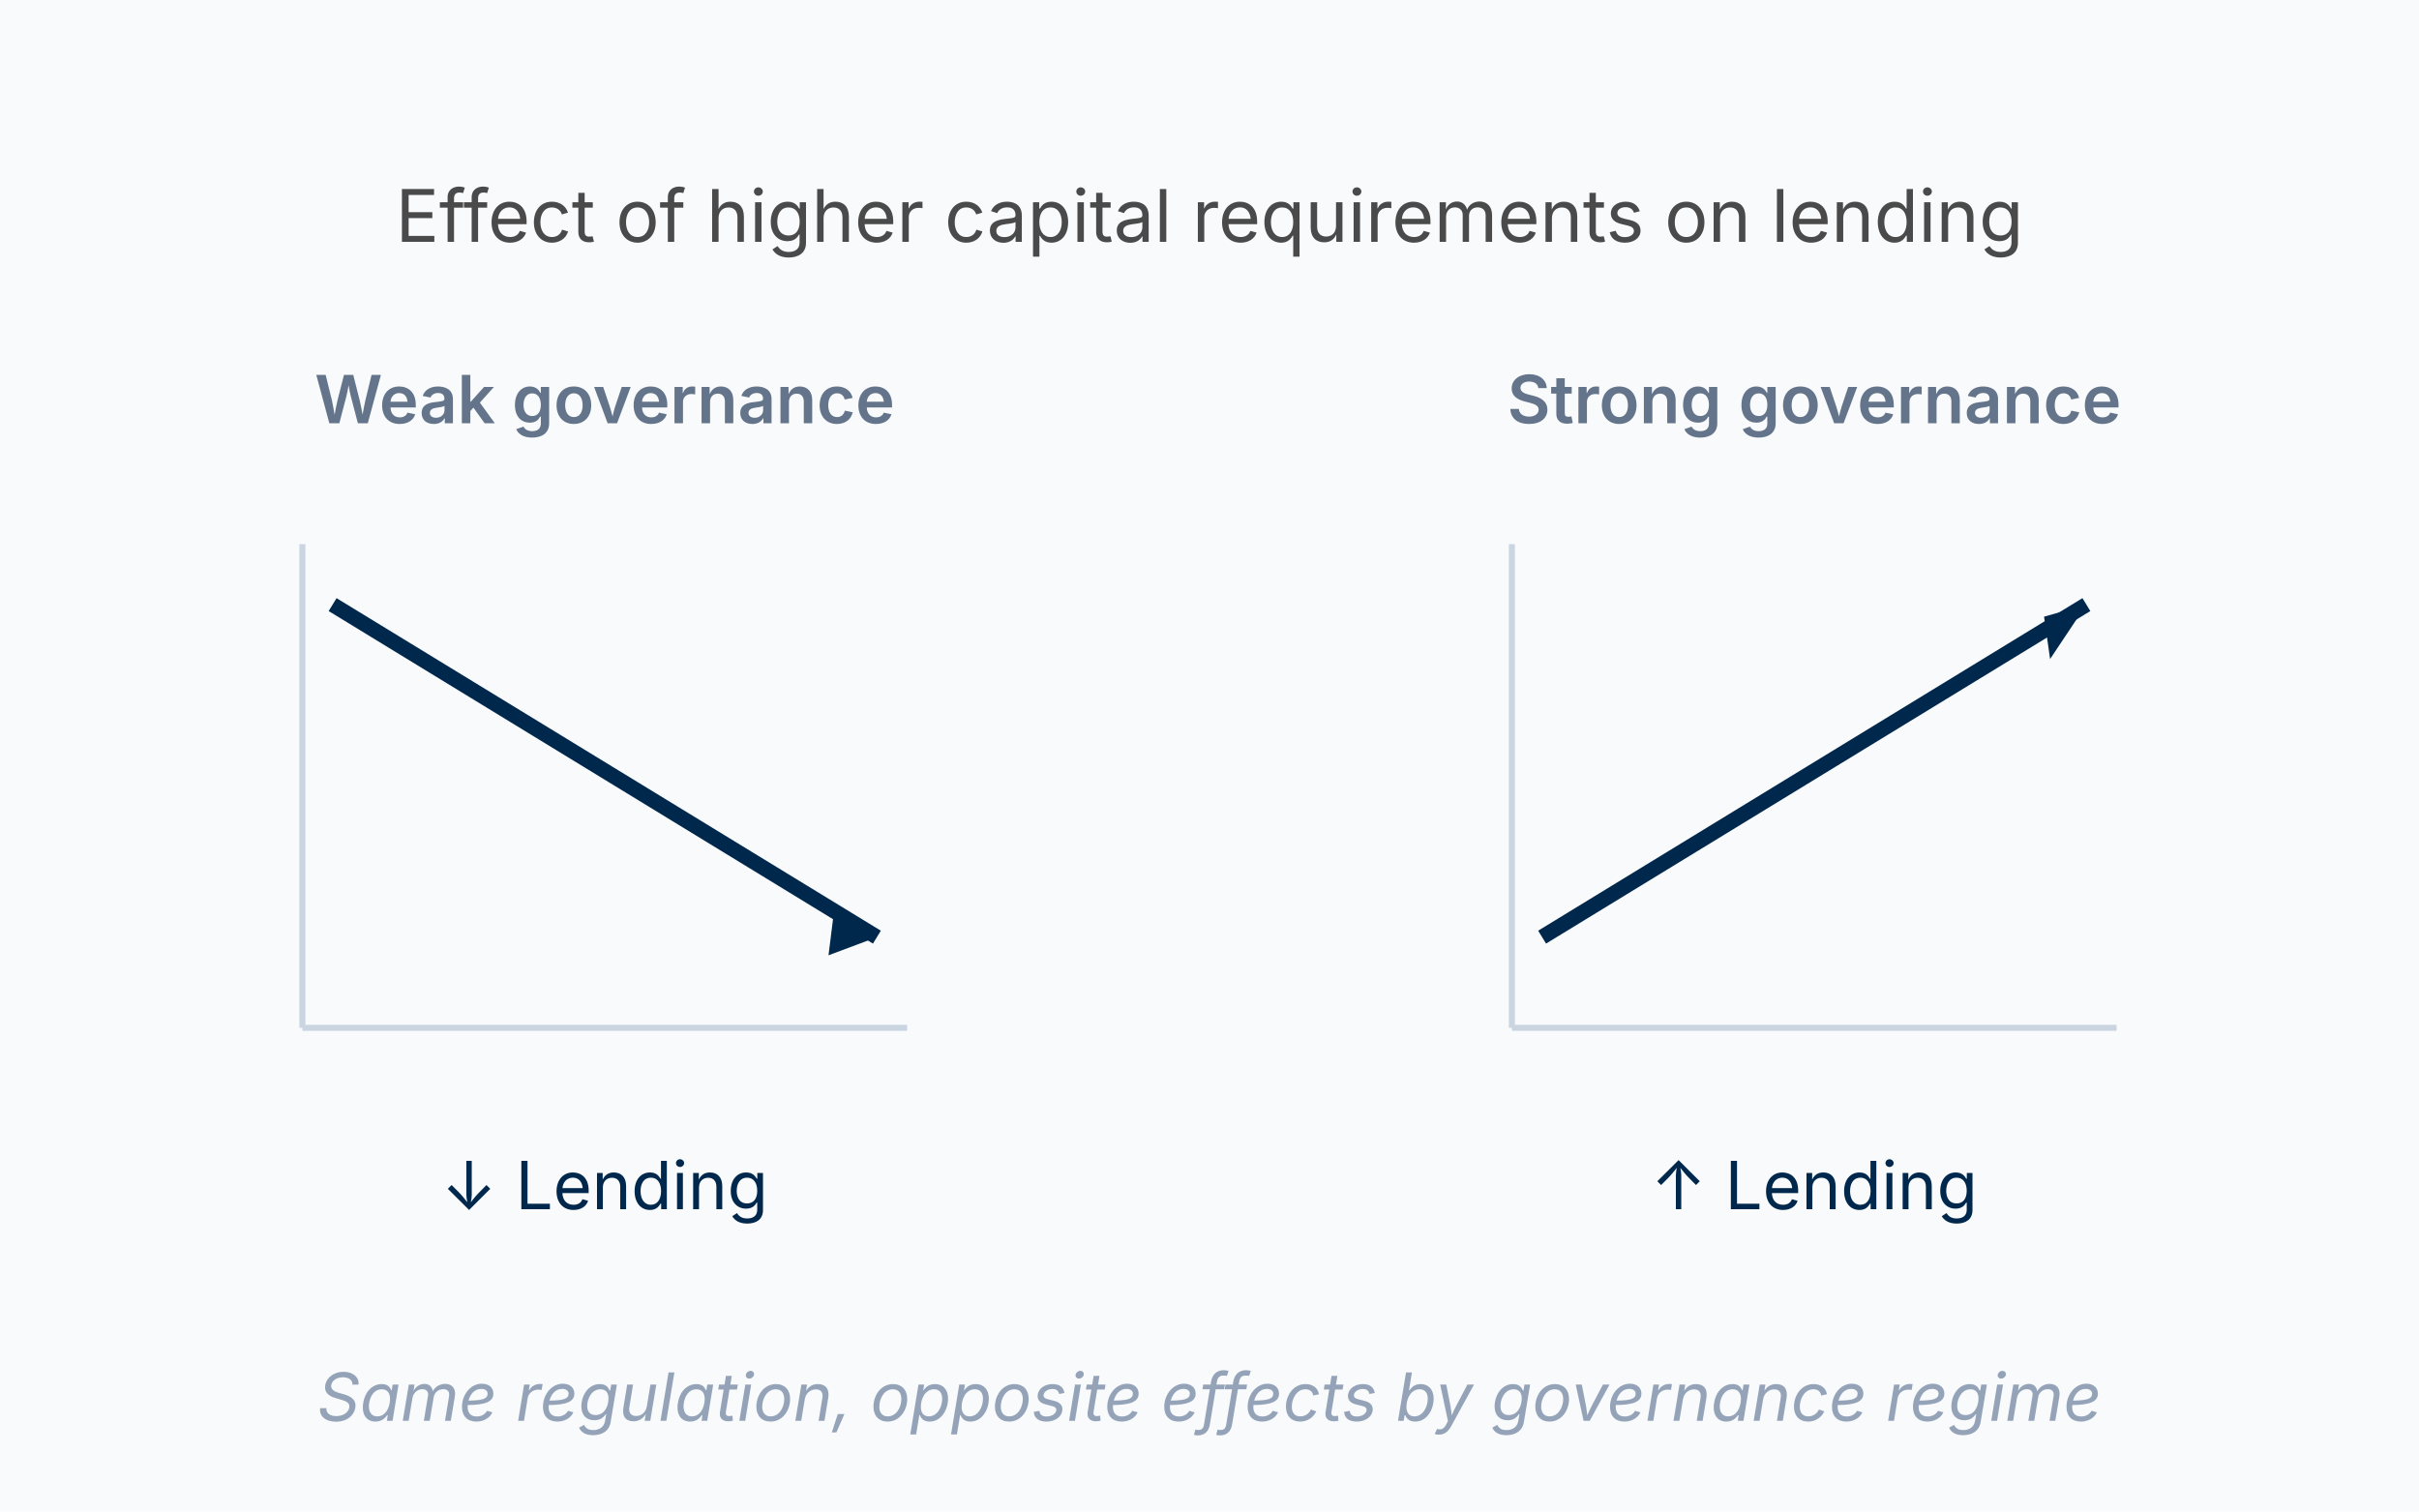
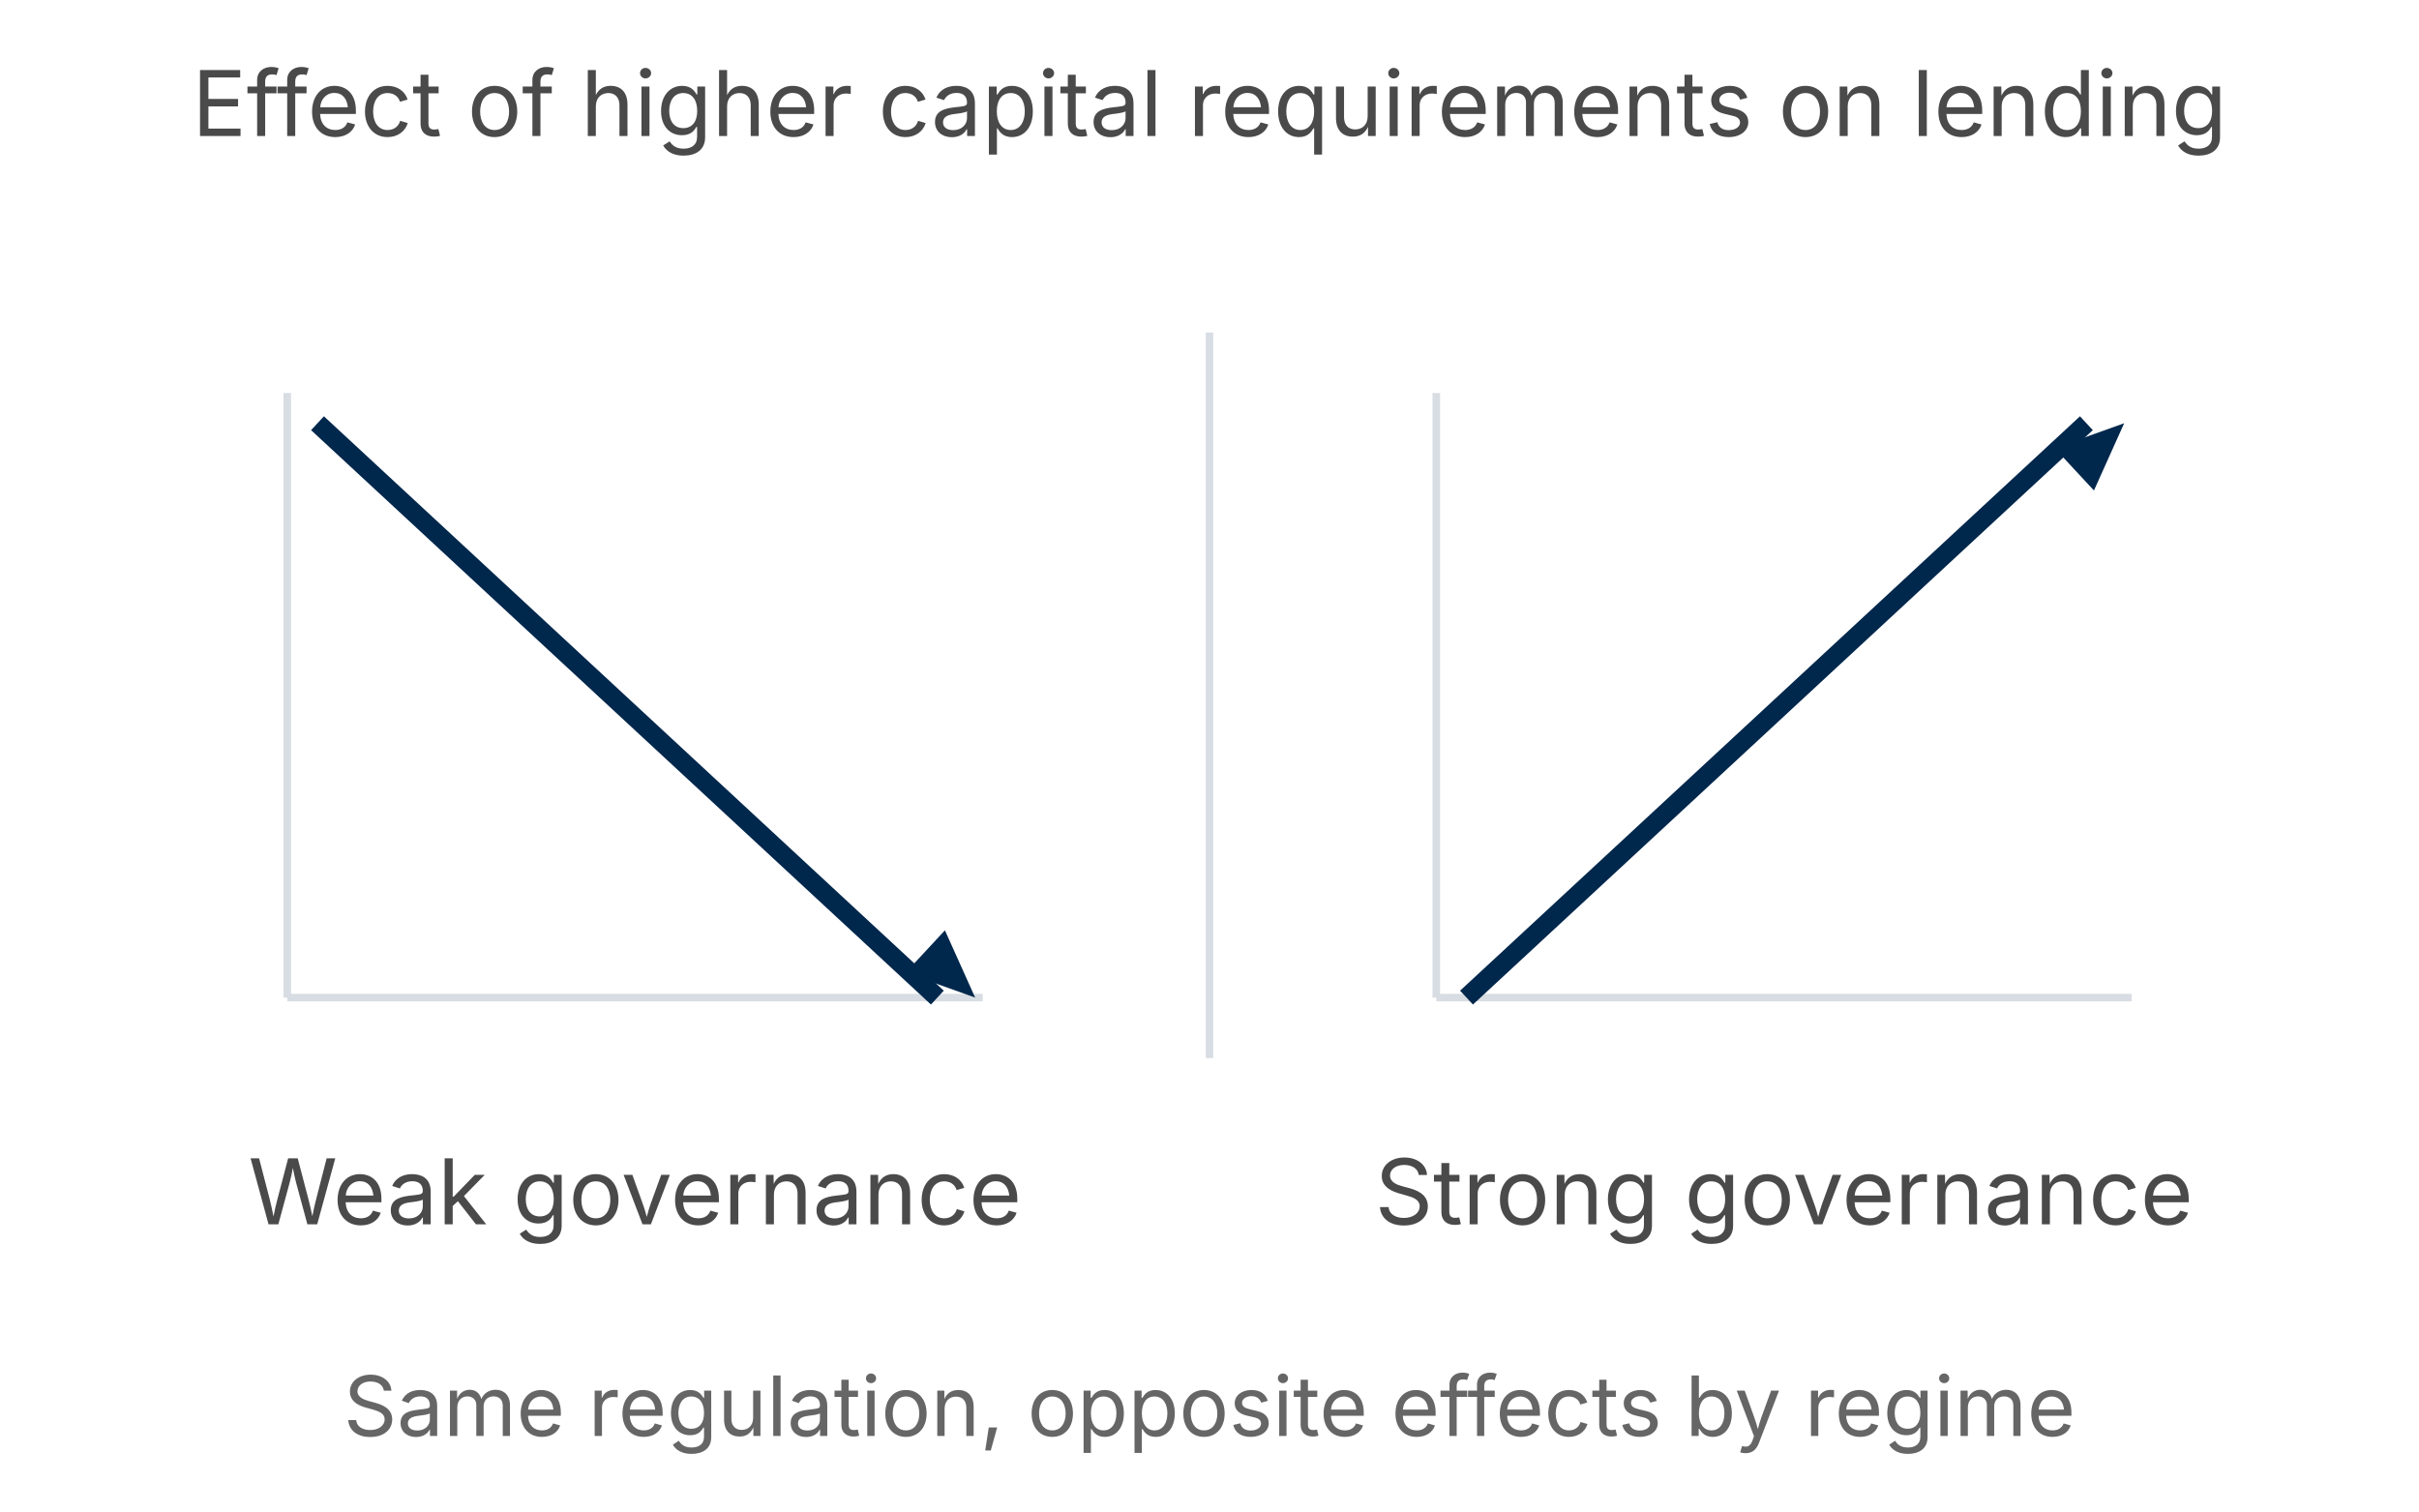
- <svg xmlns="http://www.w3.org/2000/svg" viewBox="0 0 400 250" font-family="Inter, -apple-system, system-ui, sans-serif">
-   <rect width="400" height="250" fill="#f8fafc" />
-   <text x="200" y="40" text-anchor="middle" font-size="12" fill="#4a4a4a">Effect of higher capital requirements on lending</text>
-   <text x="100" y="70" text-anchor="middle" font-size="11" font-weight="600" fill="#64748b">Weak governance</text>
-   <line x1="50" y1="170" x2="150" y2="170" stroke="#cbd5e1" stroke-width="1" />
-   <line x1="50" y1="90" x2="50" y2="170" stroke="#cbd5e1" stroke-width="1" />
-   <line x1="55" y1="100" x2="145" y2="155" stroke="#00274C" stroke-width="2.5" />
-   <polygon points="145,155 138,150 137,158" fill="#00274C" />
-   <text x="100" y="200" text-anchor="middle" font-size="11" fill="#00274C">↓ Lending</text>
-   <text x="300" y="70" text-anchor="middle" font-size="11" font-weight="600" fill="#64748b">Strong governance</text>
-   <line x1="250" y1="170" x2="350" y2="170" stroke="#cbd5e1" stroke-width="1" />
-   <line x1="250" y1="90" x2="250" y2="170" stroke="#cbd5e1" stroke-width="1" />
-   <line x1="255" y1="155" x2="345" y2="100" stroke="#00274C" stroke-width="2.5" />
-   <polygon points="345,100 338,102 339,109" fill="#00274C" />
-   <text x="300" y="200" text-anchor="middle" font-size="11" fill="#00274C">↑ Lending</text>
-   <text x="200" y="235" text-anchor="middle" font-size="11" fill="#94a3b8" font-style="italic">Same regulation, opposite effects by governance regime</text>
+ <svg xmlns="http://www.w3.org/2000/svg" viewBox="0 0 320 200" font-family="Inter, -apple-system, system-ui, sans-serif">
+   <text x="160" y="18" text-anchor="middle" font-size="12" fill="#4a4a4a">Effect of higher capital requirements on lending</text>
+   <line x1="38" y1="132" x2="130" y2="132" stroke="#d8dde3" stroke-width="1" />
+   <line x1="38" y1="52" x2="38" y2="132" stroke="#d8dde3" stroke-width="1" />
+   <line x1="42" y1="56" x2="124" y2="132" stroke="#00274C" stroke-width="2.5" />
+   <path d="M129.0 132.0 L119.8 128.7 L125.0 123.1 Z" fill="#00274C" />
+   <text x="84" y="162" text-anchor="middle" font-size="12" fill="#4a4a4a">Weak governance</text>
+   <line x1="190" y1="132" x2="282" y2="132" stroke="#d8dde3" stroke-width="1" />
+   <line x1="190" y1="52" x2="190" y2="132" stroke="#d8dde3" stroke-width="1" />
+   <line x1="194" y1="132" x2="276" y2="56" stroke="#00274C" stroke-width="2.5" />
+   <path d="M281.0 56.0 L277.0 64.9 L271.8 59.3 Z" fill="#00274C" />
+   <text x="236" y="162" text-anchor="middle" font-size="12" fill="#4a4a4a">Strong governance</text>
+   <line x1="160" y1="44" x2="160" y2="140" stroke="#d8dde3" stroke-width="1" />
+   <text x="160" y="190" text-anchor="middle" font-size="11" fill="#666666">Same regulation, opposite effects by regime</text>
</svg>
